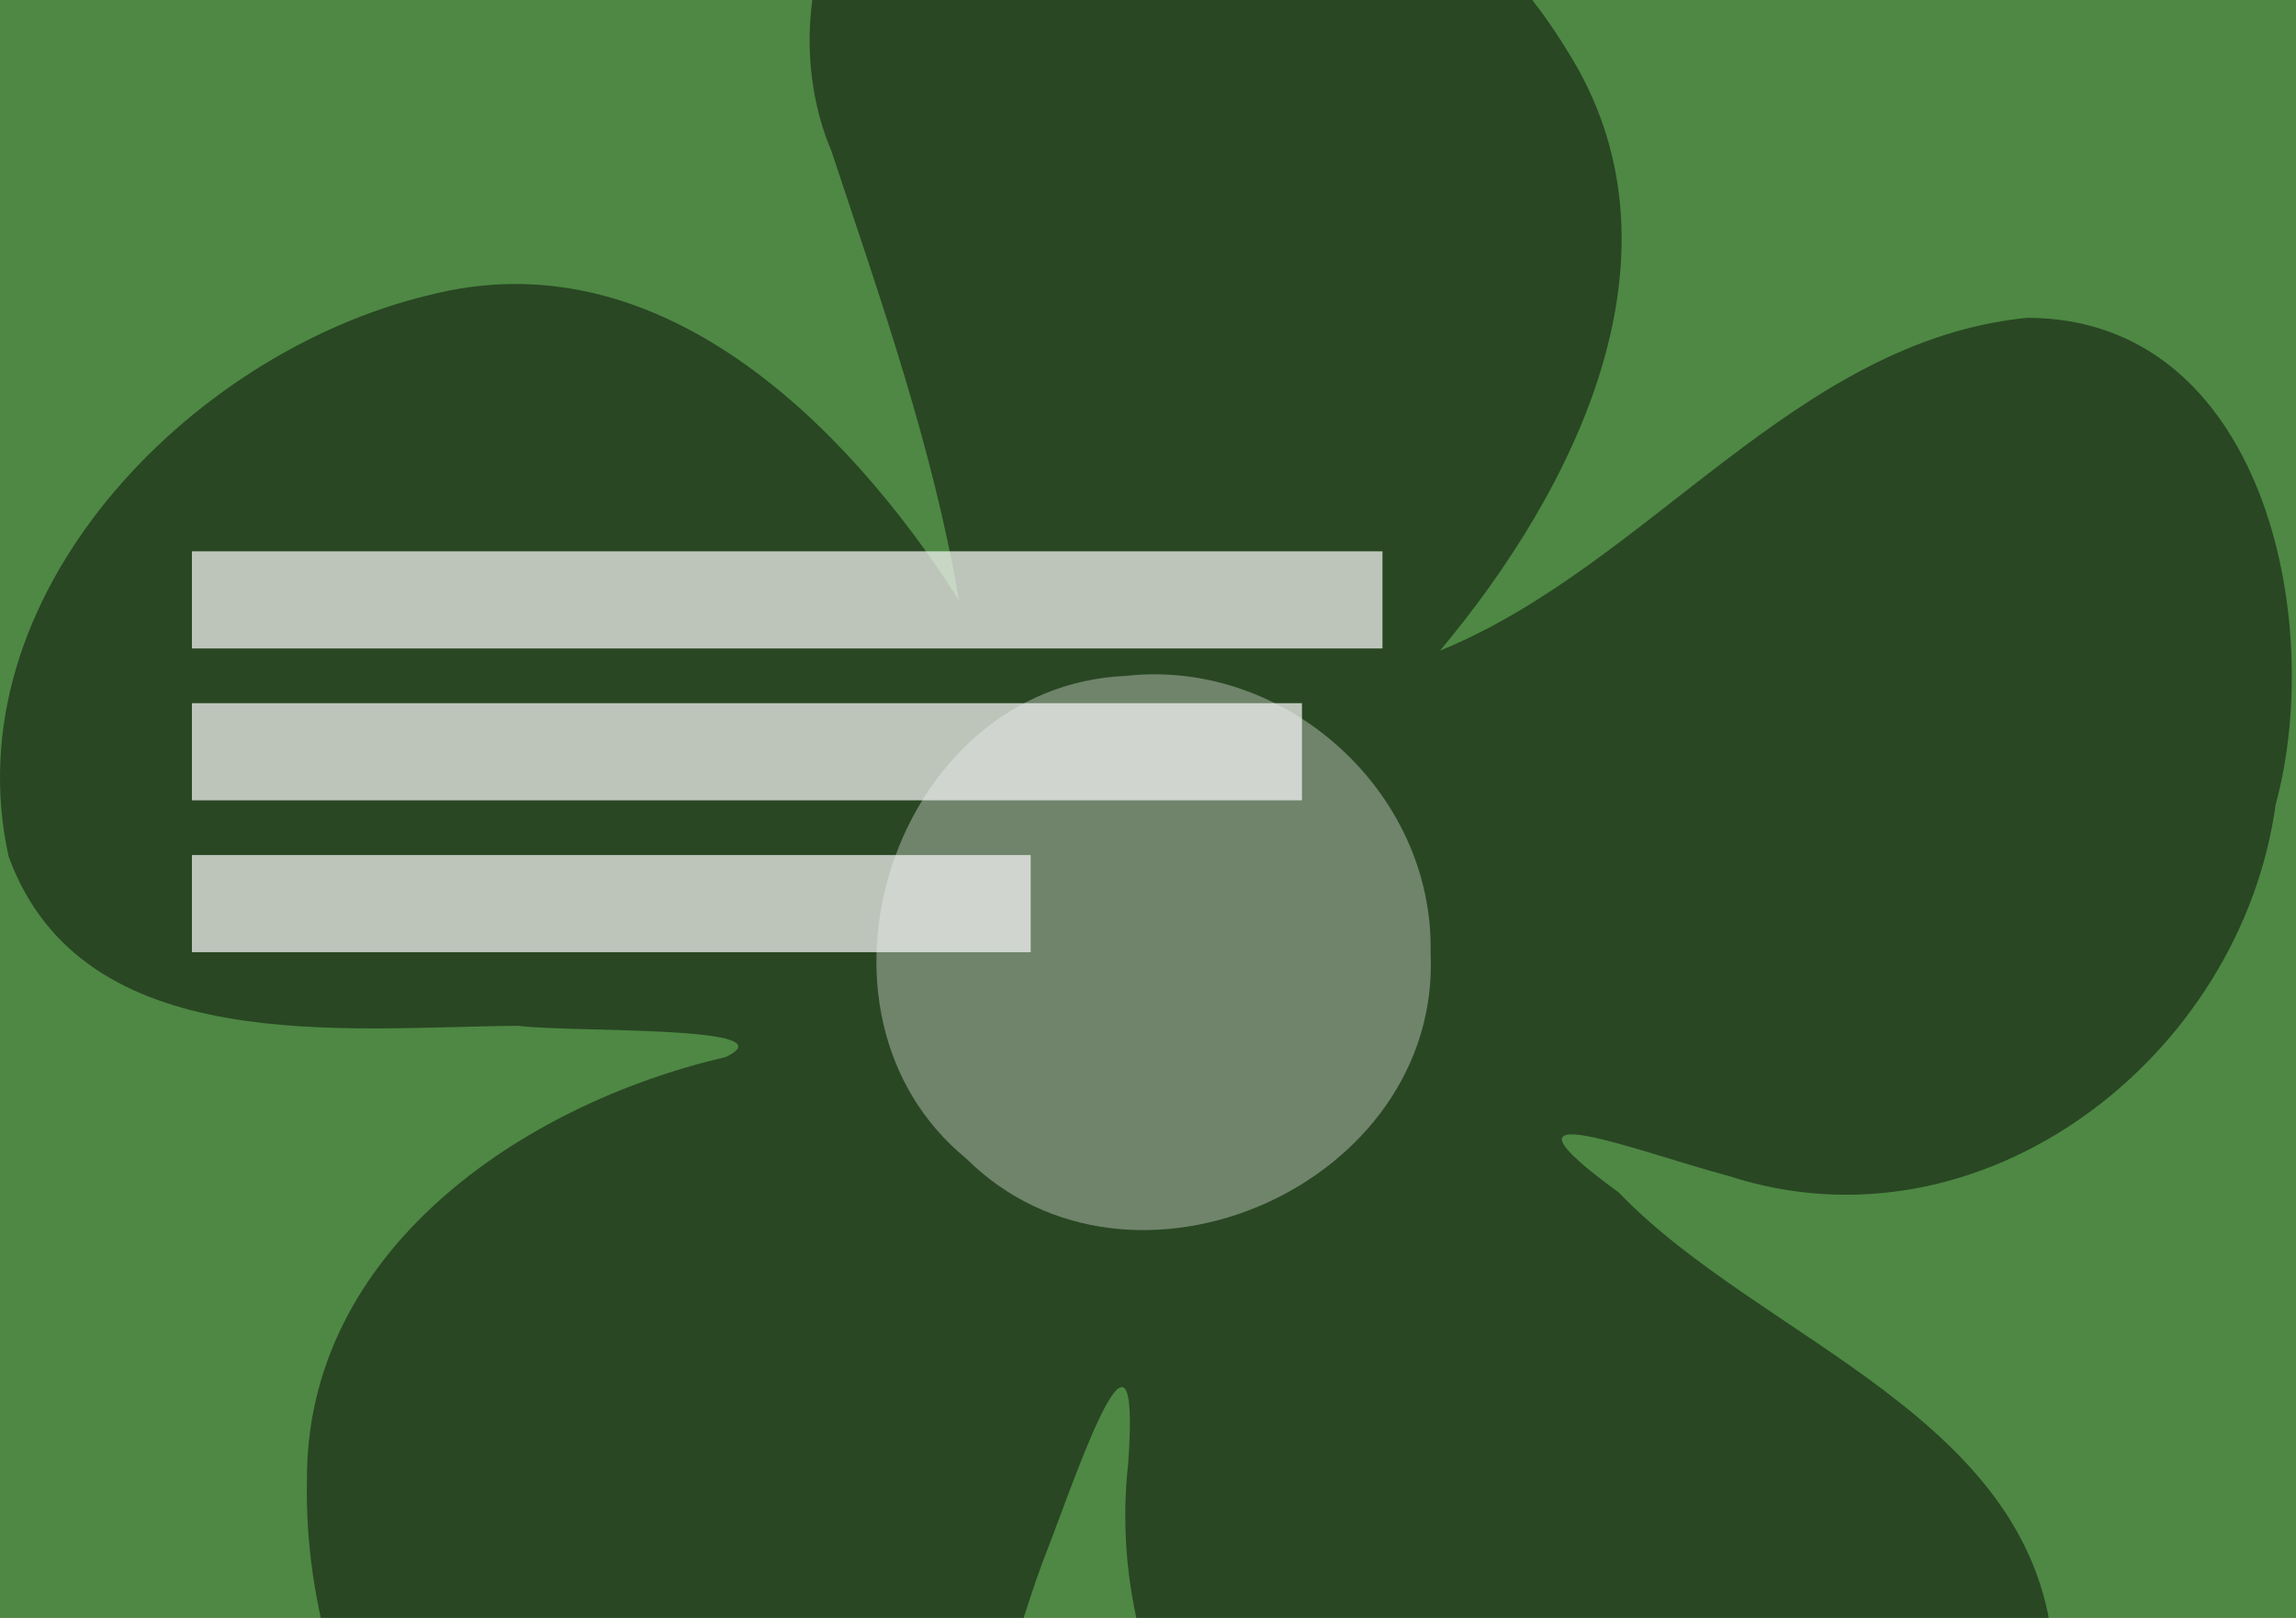
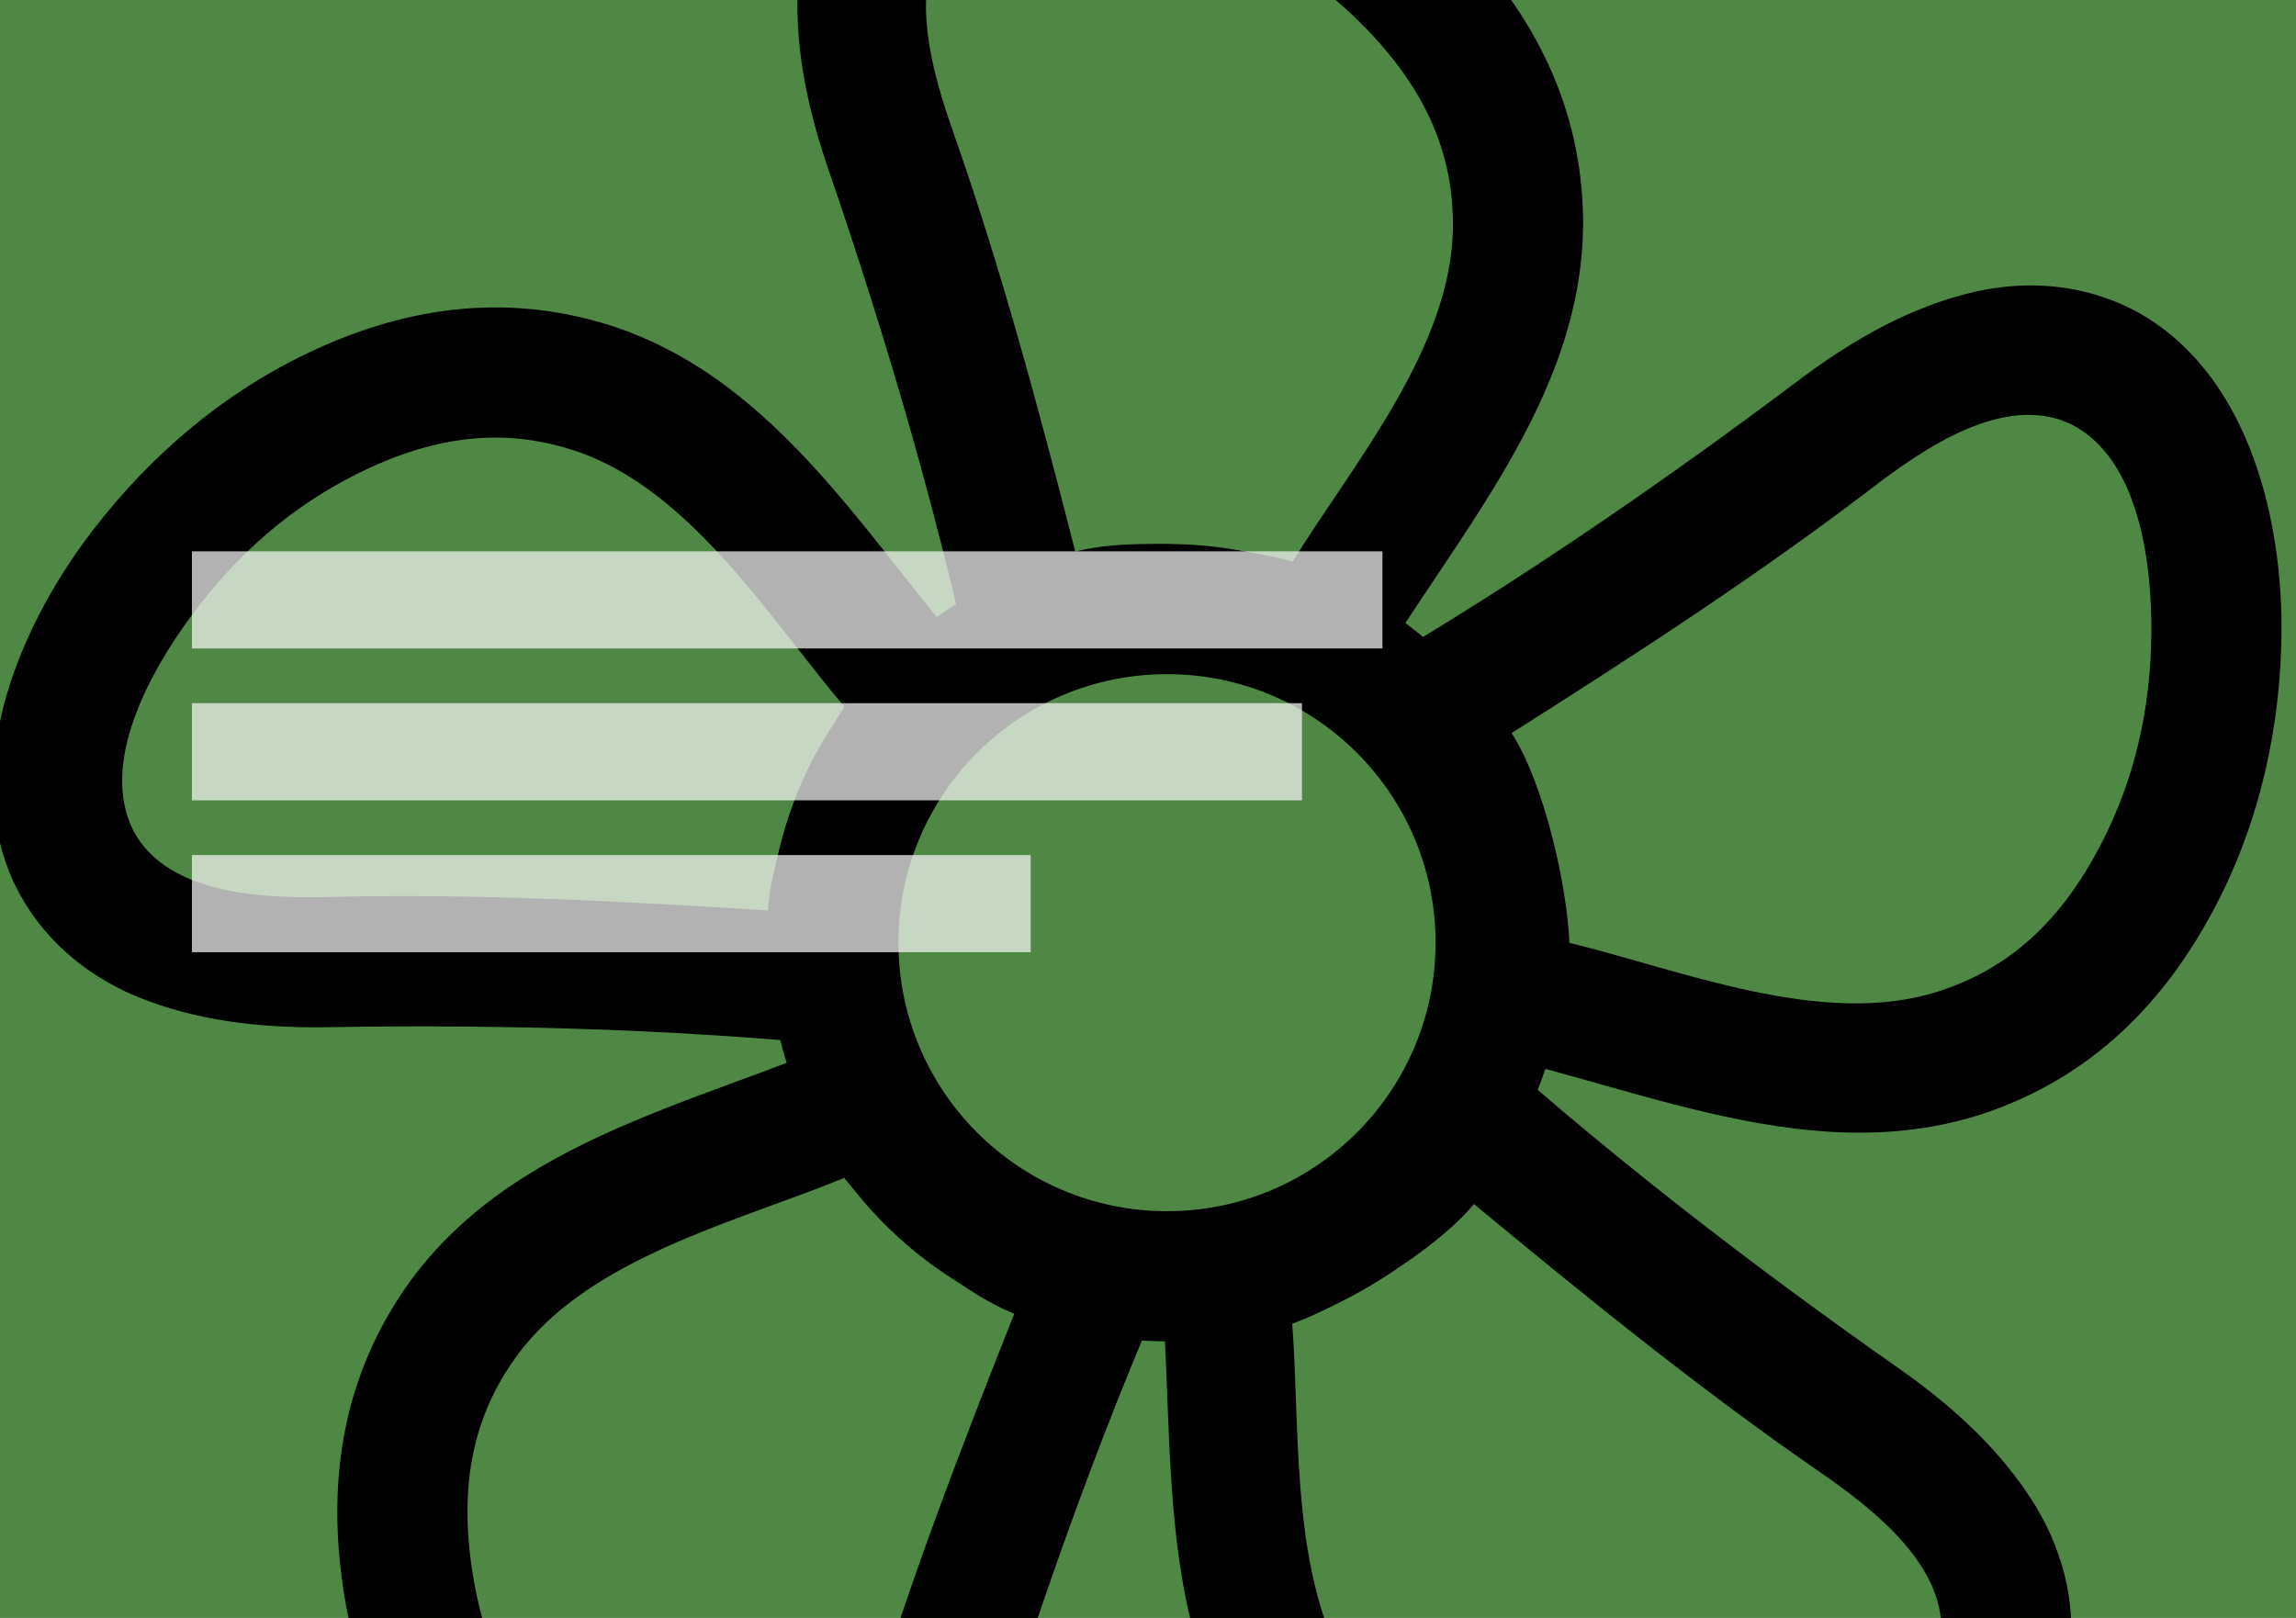
<svg xmlns="http://www.w3.org/2000/svg" width="210" height="148" viewBox="0 0 210 148" fill="none">
  <g clip-path="url(#clip0)">
    <rect width="210" height="148" fill="#4E8844" />
-     <path opacity="0.681" d="M95.261 -20.582C78.094 -20.359 69.996 -0.528 76.044 13.817C80.546 27.406 85.313 40.876 87.706 54.891C77.362 38.72 60.216 21.54 39.151 27.019C17.285 32.289 -4.454 54.591 0.791 78.361C7.602 96.944 31.575 93.939 47.366 93.837C52.479 94.468 72.51 93.781 66.363 96.698C47.683 101.035 27.908 114.473 28.076 135.498C27.585 157.554 42.569 184.816 66.876 185.3C87.599 182.319 89.703 156.971 95.921 141.439C98.47 134.834 104.414 117.101 103.182 133.957C100.82 155.175 114.805 177.565 137.141 179.432C156.676 182.441 185.375 174.357 187.823 151.487C186.484 129.652 161.107 122.699 148.07 109.093C134.858 99.466 149.931 105.411 158.045 107.553C181.263 115.152 204.949 96.73 208.14 73.594C212.736 56.709 207.012 29.08 185.403 29.073C164.127 31.202 150.815 51.734 131.714 59.511C144.091 44.718 155.051 23 143.303 4.575C133.562 -11.434 114.16 -21.87 95.261 -20.582V-20.582Z" fill="#010101" fill-opacity="0.702" />
-     <path d="M102.974 61.829C81.715 62.741 72.031 92.567 88.378 105.983C103.479 120.964 131.863 108.325 130.846 87.133C131.156 72.402 117.512 60.194 102.974 61.829V61.829Z" fill="white" fill-opacity="0.329" />
+     <svg x="-4.454" y="-21.87" width="217.19" height="207.17" viewBox="0 0 352 348" preserveAspectRatio="xMidYMid meet" fill="none">
+       <g>
+         <path fill="currentColor" d="M138.151 193.175c-4.457 16.046 31.239 38.434 45.161 33.909-12.014 26.453-21.986 54.322-30.473 82.069-2.945 9.395-7.04 18.414-13.491 25.941-5.721 6.563-13.145 11.023-21.807 12.292-19.063 2.573-36.241-11.683-46.749-26.062-8.717-12.046-14.796-25.785-16.997-40.542-2.527-16.944.049-32.856 10.158-46.995 17.402-23.993 49.116-28.22 74.198-40.612Zm-7.38 24.559c-16.237 6.674-39.169 12.194-50.214 27.225-6.788 9.237-8.932 19.788-6.981 32.873 1.66 11.127 5.986 21.374 12.845 30.975 5.979 8.368 17.032 20.56 28.747 18.714 11.286-2.025 16.268-16.551 19.07-25.929 6.379-21.353 14.449-42.293 22.661-62.996-8.573-3.345-20.584-13.866-26.128-20.862Z" />
+         <path fill="currentColor" d="M178.526 225.537c13.883 9.198 46.206-17.833 46.205-32.472 21.446 19.6 44.869 37.697 68.636 54.342 8.025 5.704 15.337 12.386 20.502 20.847 4.473 7.469 6.422 15.909 4.951 24.538-3.443 18.926-22.31 30.858-39.232 36.407-14.15 4.569-29.096 6.104-43.81 3.637-16.896-2.832-31.233-10.2-41.556-24.183-17.441-23.964-11.661-55.432-15.696-83.116Zm21.076 14.608c1.33 17.505-.506 41.02 10.376 56.17 6.687 9.309 16.06 14.609 29.107 16.797 11.095 1.86 22.177.912 33.428-2.645 9.806-3.1 24.817-9.844 26.682-21.557 1.561-11.359-10.714-20.585-18.768-26.148-18.336-12.666-35.757-26.811-52.91-41.02-5.831 7.12-19.548 15.292-27.915 18.403Z" />
+         <path fill="currentColor" d="M221.781 197.139c13.037-10.361-2.682-49.456-16.604-53.978 25.267-14.34 49.716-31.025 72.891-48.484 7.905-5.87 16.519-10.759 26.162-13.056 8.486-1.947 17.115-1.192 24.867 2.873 16.936 9.123 22.453 30.754 22.503 48.562-.028 14.87-3.186 29.558-10.08 42.79-7.915 15.194-19.352 26.553-35.841 32.049-28.181 9.182-56.323-6.039-83.898-10.756Zm20.406-15.531c17.059 4.145 38.856 13.158 56.626 7.49 10.921-3.483 18.858-10.759 24.97-22.492 5.198-9.978 7.721-20.81 7.815-32.609.082-10.285-1.693-26.645-12.257-32.038-10.321-4.995-22.889 3.828-30.668 9.769-17.712 13.525-36.549 25.722-55.362 37.645 4.97 7.745 8.503 23.316 8.876 32.235Z" />
+         <path fill="currentColor" d="M208.139 147.226c-5.825-15.602-47.864-12.733-56.467-.889-5.83-28.462-14.143-56.871-23.586-84.306-3.14-9.332-5.128-19.035-4.333-28.916.771-8.672 4.155-16.645 10.417-22.762 13.91-13.287 36.187-11.851 53.139-6.394 14.133 4.621 27.127 12.164 37.581 22.809 12.004 12.223 19.273 26.61 19.405 43.991.024 29.64-23.149 51.7-36.156 76.469Zm-8.465-24.207c9.214-14.943 24.521-32.888 24.622-51.541.062-11.462-4.406-21.259-13.675-30.698-7.883-8.027-17.406-13.774-28.598-17.509-9.756-3.256-25.864-6.623-34.258 1.756-7.94 8.272-3.432 22.952-.186 32.186 7.39 21.024 13.169 42.708 18.695 64.285 8.902-2.333 24.803-.881 33.4 1.52Z" />
+         <path fill="currentColor" d="M156.453 144.775c-16.638.72-26.9 41.587-18.294 53.43-28.871-3.252-58.458-4.124-87.469-3.621-9.845.102-19.688-1.005-28.84-4.815-8.01-3.413-14.546-9.095-18.429-16.941-8.339-17.335-.088-38.078 10.34-52.514 8.762-12.013 19.951-22.04 33.305-28.694 15.334-7.639 31.263-10.106 47.834-4.861 28.196 9.136 42.016 37.992 61.553 58.016Zm-25.638.571c-11.364-13.38-23.701-33.484-41.409-39.344-10.882-3.601-21.58-2.379-33.421 3.52-10.07 5.017-18.478 12.297-25.489 21.788-6.111 8.272-14.292 22.551-8.915 33.123 5.414 10.108 20.768 10.357 30.553 10.123 22.279-.531 44.687.673 66.916 2.086.532-9.188 6.826-23.861 11.766-31.296Z" />
+         <path fill="currentColor" d="M221.625 181.587c-.001-22.789-18.474-41.262-41.262-41.262s-41.262 18.473-41.262 41.262c0 22.788 18.474 41.261 41.262 41.261v20c-33.834 0-61.262-27.427-61.262-61.261s27.428-61.262 61.262-61.262 61.261 27.428 61.262 61.262c0 33.834-27.428 61.261-61.262 61.261v-20c22.788 0 41.262-18.473 41.262-41.261Z" />
+       </g>
+     </svg>
    <path d="M94.27 87.103H17.554V78.216H94.27V87.103Z" fill="#F4F4F4" fill-opacity="0.729" />
    <path d="M126.445 59.318H17.554V50.432H126.445V59.318Z" fill="#F4F4F4" fill-opacity="0.729" />
    <path d="M119.083 73.21H17.554V64.324H119.083V73.21Z" fill="#F4F4F4" fill-opacity="0.729" />
  </g>
  <defs>
    <clipPath id="clip0">
      <rect width="210" height="148" fill="white" />
    </clipPath>
  </defs>
</svg>
